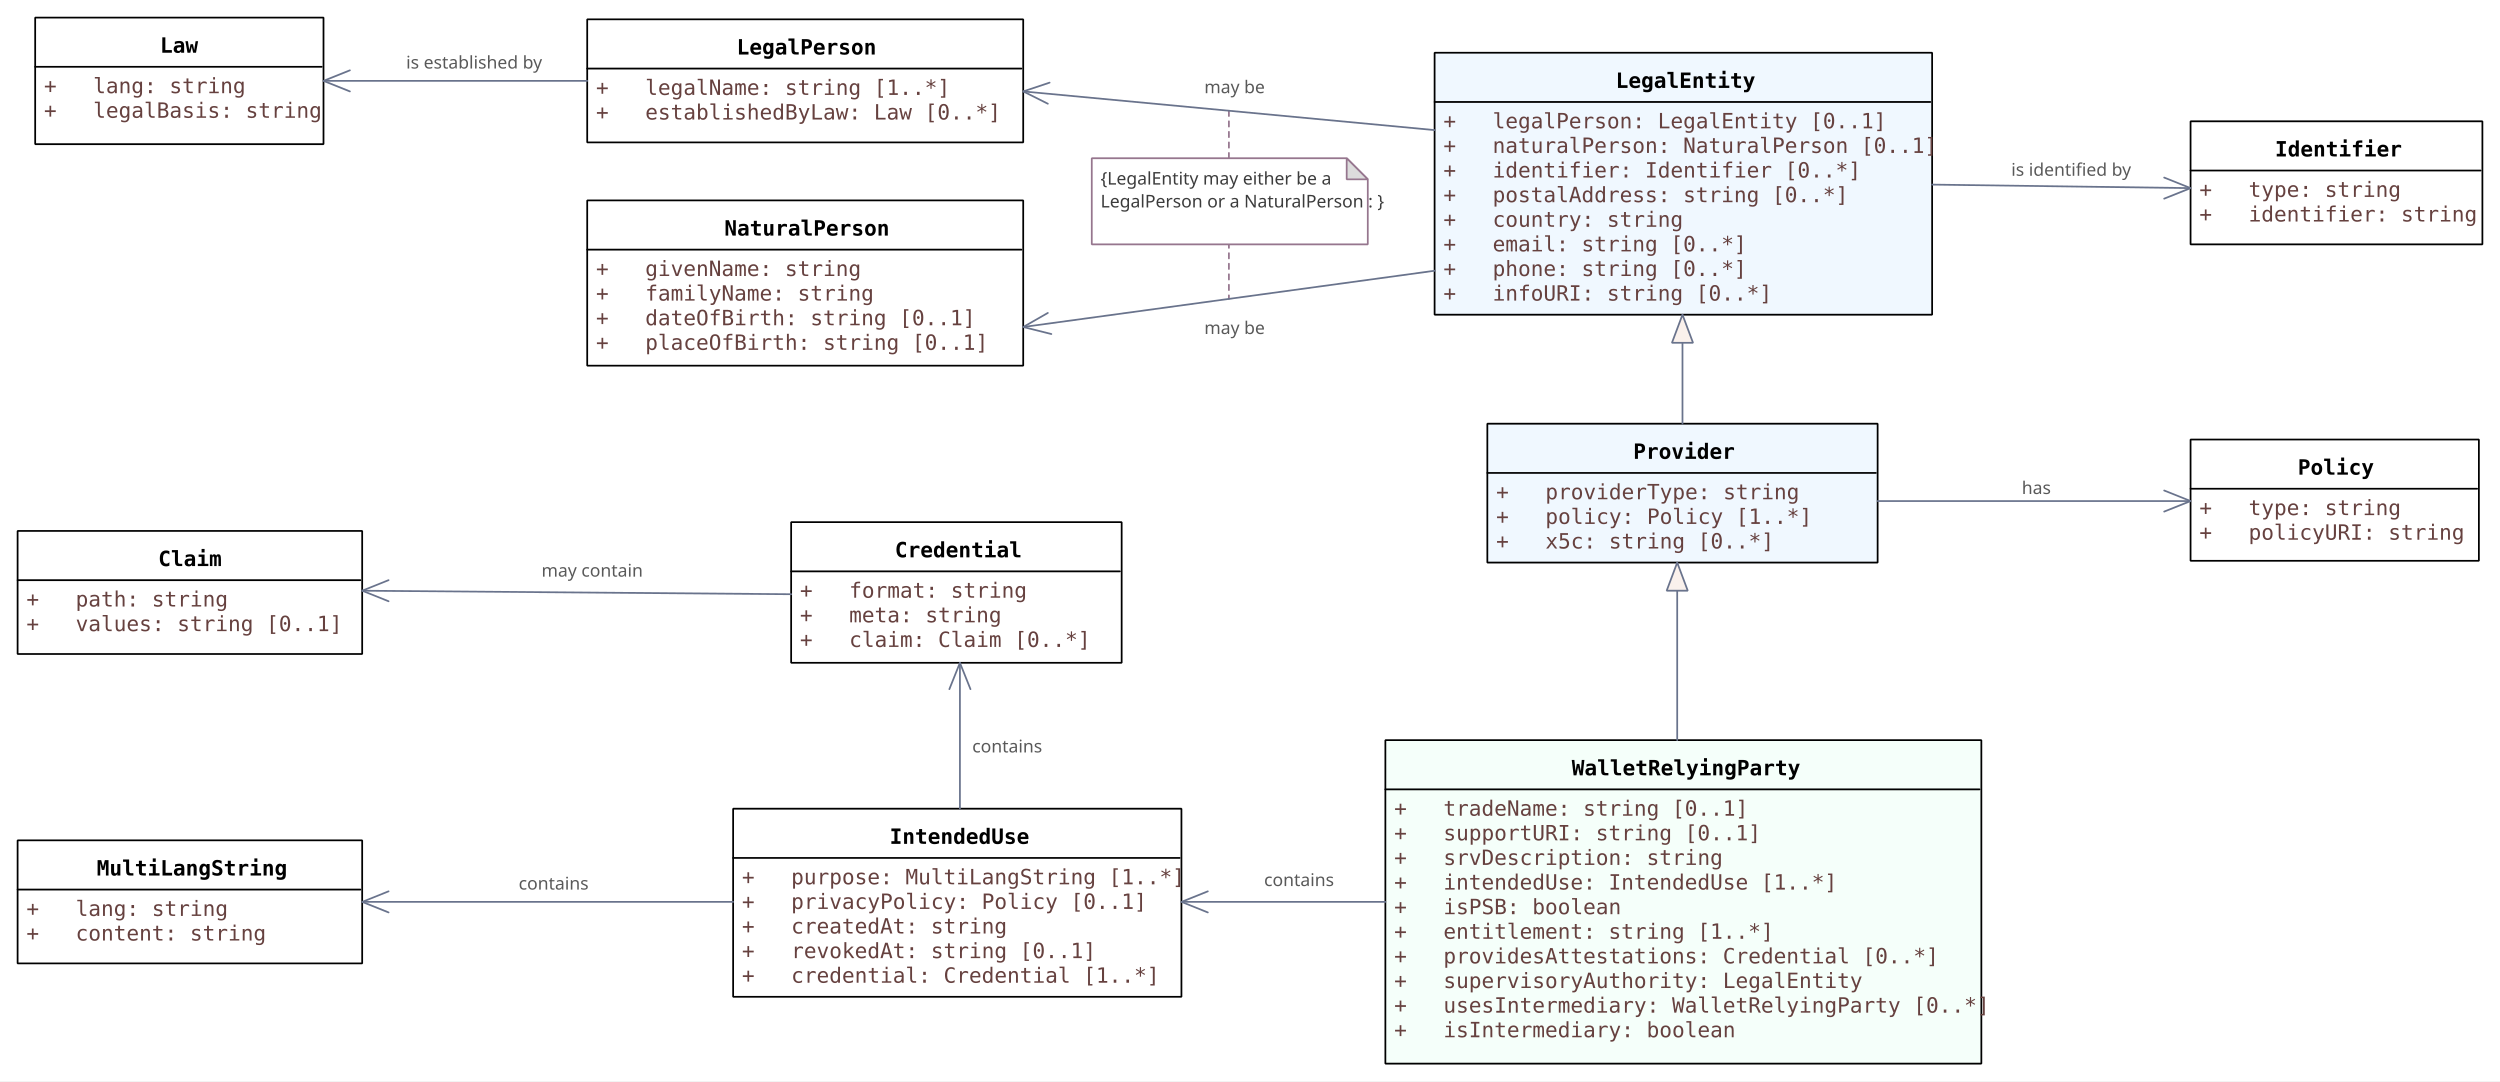
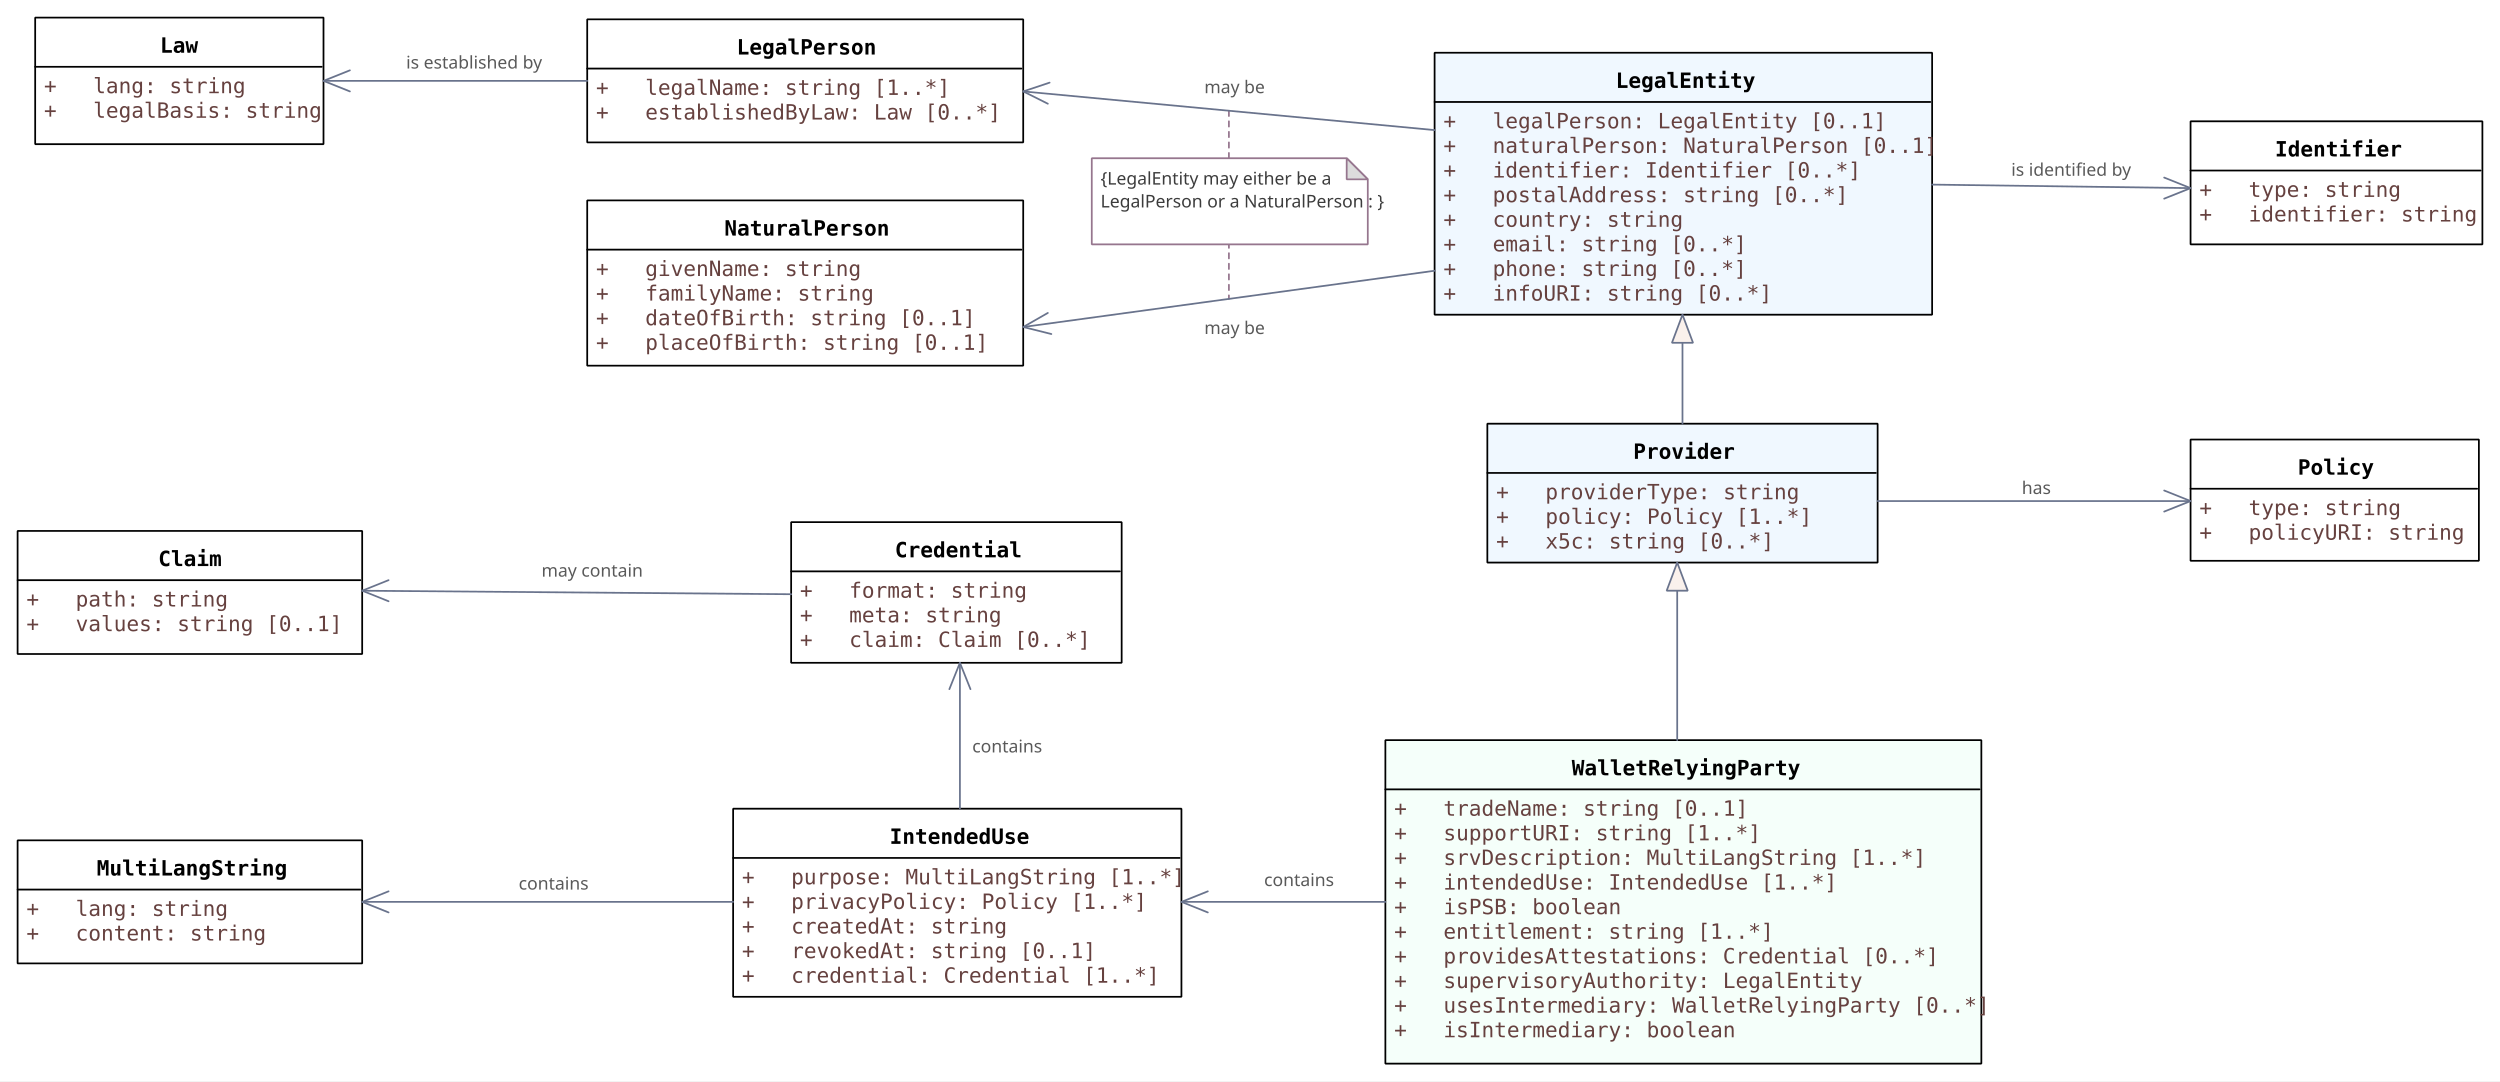
<svg xmlns="http://www.w3.org/2000/svg" width="37.62cm" height="16.27cm" viewBox="0 0 1422 615">
  <g style="fill:#FFFFFF;fill-opacity:1.00;">
    <rect x="0" y="0" width="1422" height="615" shape-rendering="auto" />
  </g>
  <g style="stroke-width:1;stroke-linecap:round;stroke-linejoin:bevel; fill:#F0F8FF;fill-opacity:1.00; stroke:#000000; stroke-opacity:1.00">
    <rect x="846" y="241" width="222" height="79" rx="0.00" shape-rendering="auto" />
  </g>
  <g style="stroke-width:1;stroke-linecap:round;stroke-linejoin:bevel; fill:#000000;fill-opacity:1.00; stroke:#000000; stroke-opacity:0.00">
    <text x="929.00" y="261.00" textLength="56" style="font-family:Consolas; font-weight:700; font-style:normal; font-size:12px; fill:#000000;fill-opacity:1.00; stroke:#000000; stroke-opacity:0.00 stroke-width:0; white-space: pre;" xml:space="preserve" transform="rotate(-0.00 929.00 261.00)">Provider</text>
  </g>
  <g style="stroke-width:1;stroke-linecap:round;stroke-linejoin:bevel; fill:#000000;fill-opacity:0.00; stroke:#000000; stroke-opacity:1.00">
    <path d="M 846 269 L 1067 269" shape-rendering="auto" />
  </g>
  <g style="stroke-width:1;stroke-linecap:round;stroke-linejoin:bevel; fill:#66413F;fill-opacity:1.00; stroke:#000000; stroke-opacity:0.00">
    <text x="851.00" y="284.00" textLength="14" style="font-family:Consolas; font-weight:400; font-style:normal; font-size:12px; fill:#66413F;fill-opacity:1.00; stroke:#000000; stroke-opacity:0.00 stroke-width:0; white-space: pre;" xml:space="preserve" transform="rotate(-0.00 851.00 284.00)">+ </text>
    <text x="879.00" y="284.00" textLength="140" style="font-family:Consolas; font-weight:400; font-style:normal; font-size:12px; fill:#66413F;fill-opacity:1.00; stroke:#000000; stroke-opacity:0.00 stroke-width:0; white-space: pre;" xml:space="preserve" transform="rotate(-0.00 879.00 284.00)">providerType: string</text>
    <text x="851.00" y="298.00" textLength="14" style="font-family:Consolas; font-weight:400; font-style:normal; font-size:12px; fill:#66413F;fill-opacity:1.00; stroke:#000000; stroke-opacity:0.00 stroke-width:0; white-space: pre;" xml:space="preserve" transform="rotate(-0.00 851.00 298.00)">+ </text>
    <text x="879.00" y="298.00" textLength="147" style="font-family:Consolas; font-weight:400; font-style:normal; font-size:12px; fill:#66413F;fill-opacity:1.00; stroke:#000000; stroke-opacity:0.00 stroke-width:0; white-space: pre;" xml:space="preserve" transform="rotate(-0.00 879.00 298.00)">policy: Policy [1..*]</text>
    <text x="851.00" y="312.00" textLength="14" style="font-family:Consolas; font-weight:400; font-style:normal; font-size:12px; fill:#66413F;fill-opacity:1.00; stroke:#000000; stroke-opacity:0.00 stroke-width:0; white-space: pre;" xml:space="preserve" transform="rotate(-0.00 851.00 312.00)">+ </text>
    <text x="879.00" y="312.00" textLength="126" style="font-family:Consolas; font-weight:400; font-style:normal; font-size:12px; fill:#66413F;fill-opacity:1.00; stroke:#000000; stroke-opacity:0.00 stroke-width:0; white-space: pre;" xml:space="preserve" transform="rotate(-0.00 879.00 312.00)">x5c: string [0..*]</text>
  </g>
  <g style="stroke-width:1;stroke-linecap:round;stroke-linejoin:bevel; fill:#FFFFFF;fill-opacity:1.00; stroke:#000000; stroke-opacity:1.00">
    <rect x="1246" y="69" width="166" height="70" rx="0.00" shape-rendering="auto" />
  </g>
  <g style="stroke-width:1;stroke-linecap:round;stroke-linejoin:bevel; fill:#000000;fill-opacity:1.00; stroke:#000000; stroke-opacity:0.00">
    <text x="1294.00" y="89.00" textLength="70" style="font-family:Consolas; font-weight:700; font-style:normal; font-size:12px; fill:#000000;fill-opacity:1.00; stroke:#000000; stroke-opacity:0.00 stroke-width:0; white-space: pre;" xml:space="preserve" transform="rotate(-0.00 1294.00 89.00)">Identifier</text>
  </g>
  <g style="stroke-width:1;stroke-linecap:round;stroke-linejoin:bevel; fill:#000000;fill-opacity:0.00; stroke:#000000; stroke-opacity:1.00">
    <path d="M 1246 97 L 1411 97" shape-rendering="auto" />
  </g>
  <g style="stroke-width:1;stroke-linecap:round;stroke-linejoin:bevel; fill:#66413F;fill-opacity:1.00; stroke:#000000; stroke-opacity:0.00">
    <text x="1251.00" y="112.00" textLength="14" style="font-family:Consolas; font-weight:400; font-style:normal; font-size:12px; fill:#66413F;fill-opacity:1.00; stroke:#000000; stroke-opacity:0.00 stroke-width:0; white-space: pre;" xml:space="preserve" transform="rotate(-0.00 1251.00 112.00)">+ </text>
    <text x="1279.00" y="112.00" textLength="84" style="font-family:Consolas; font-weight:400; font-style:normal; font-size:12px; fill:#66413F;fill-opacity:1.00; stroke:#000000; stroke-opacity:0.00 stroke-width:0; white-space: pre;" xml:space="preserve" transform="rotate(-0.00 1279.00 112.00)">type: string</text>
    <text x="1251.00" y="126.00" textLength="14" style="font-family:Consolas; font-weight:400; font-style:normal; font-size:12px; fill:#66413F;fill-opacity:1.00; stroke:#000000; stroke-opacity:0.00 stroke-width:0; white-space: pre;" xml:space="preserve" transform="rotate(-0.00 1251.00 126.00)">+ </text>
    <text x="1279.00" y="126.00" textLength="126" style="font-family:Consolas; font-weight:400; font-style:normal; font-size:12px; fill:#66413F;fill-opacity:1.00; stroke:#000000; stroke-opacity:0.00 stroke-width:0; white-space: pre;" xml:space="preserve" transform="rotate(-0.00 1279.00 126.00)">identifier: string</text>
  </g>
  <g style="stroke-width:1;stroke-linecap:round;stroke-linejoin:bevel; fill:#FFFFFF;fill-opacity:1.00; stroke:#000000; stroke-opacity:1.00">
    <rect x="1246" y="250" width="164" height="69" rx="0.00" shape-rendering="auto" />
  </g>
  <g style="stroke-width:1;stroke-linecap:round;stroke-linejoin:bevel; fill:#000000;fill-opacity:1.00; stroke:#000000; stroke-opacity:0.00">
    <text x="1307.00" y="270.00" textLength="42" style="font-family:Consolas; font-weight:700; font-style:normal; font-size:12px; fill:#000000;fill-opacity:1.00; stroke:#000000; stroke-opacity:0.00 stroke-width:0; white-space: pre;" xml:space="preserve" transform="rotate(-0.00 1307.00 270.00)">Policy</text>
  </g>
  <g style="stroke-width:1;stroke-linecap:round;stroke-linejoin:bevel; fill:#000000;fill-opacity:0.00; stroke:#000000; stroke-opacity:1.00">
    <path d="M 1246 278 L 1409 278" shape-rendering="auto" />
  </g>
  <g style="stroke-width:1;stroke-linecap:round;stroke-linejoin:bevel; fill:#66413F;fill-opacity:1.00; stroke:#000000; stroke-opacity:0.00">
    <text x="1251.00" y="293.00" textLength="14" style="font-family:Consolas; font-weight:400; font-style:normal; font-size:12px; fill:#66413F;fill-opacity:1.00; stroke:#000000; stroke-opacity:0.00 stroke-width:0; white-space: pre;" xml:space="preserve" transform="rotate(-0.00 1251.00 293.00)">+ </text>
    <text x="1279.00" y="293.00" textLength="84" style="font-family:Consolas; font-weight:400; font-style:normal; font-size:12px; fill:#66413F;fill-opacity:1.00; stroke:#000000; stroke-opacity:0.00 stroke-width:0; white-space: pre;" xml:space="preserve" transform="rotate(-0.00 1279.00 293.00)">type: string</text>
    <text x="1251.00" y="307.00" textLength="14" style="font-family:Consolas; font-weight:400; font-style:normal; font-size:12px; fill:#66413F;fill-opacity:1.00; stroke:#000000; stroke-opacity:0.00 stroke-width:0; white-space: pre;" xml:space="preserve" transform="rotate(-0.00 1251.00 307.00)">+ </text>
    <text x="1279.00" y="307.00" textLength="119" style="font-family:Consolas; font-weight:400; font-style:normal; font-size:12px; fill:#66413F;fill-opacity:1.00; stroke:#000000; stroke-opacity:0.00 stroke-width:0; white-space: pre;" xml:space="preserve" transform="rotate(-0.00 1279.00 307.00)">policyURI: string</text>
  </g>
  <g style="stroke-width:1;stroke-linecap:round;stroke-linejoin:bevel; fill:#F5FFFA;fill-opacity:1.00; stroke:#000000; stroke-opacity:1.00">
    <rect x="788" y="421" width="339" height="184" rx="0.00" shape-rendering="auto" />
  </g>
  <g style="stroke-width:1;stroke-linecap:round;stroke-linejoin:bevel; fill:#000000;fill-opacity:1.00; stroke:#000000; stroke-opacity:0.00">
    <text x="894.00" y="441.00" textLength="126" style="font-family:Consolas; font-weight:700; font-style:normal; font-size:12px; fill:#000000;fill-opacity:1.00; stroke:#000000; stroke-opacity:0.00 stroke-width:0; white-space: pre;" xml:space="preserve" transform="rotate(-0.00 894.00 441.00)">WalletRelyingParty</text>
  </g>
  <g style="stroke-width:1;stroke-linecap:round;stroke-linejoin:bevel; fill:#000000;fill-opacity:0.00; stroke:#000000; stroke-opacity:1.00">
    <path d="M 788 449 L 1126 449" shape-rendering="auto" />
  </g>
  <g style="stroke-width:1;stroke-linecap:round;stroke-linejoin:bevel; fill:#66413F;fill-opacity:1.00; stroke:#000000; stroke-opacity:0.00">
    <text x="793.00" y="464.00" textLength="14" style="font-family:Consolas; font-weight:400; font-style:normal; font-size:12px; fill:#66413F;fill-opacity:1.00; stroke:#000000; stroke-opacity:0.00 stroke-width:0; white-space: pre;" xml:space="preserve" transform="rotate(-0.00 793.00 464.00)">+ </text>
    <text x="821.00" y="464.00" textLength="168" style="font-family:Consolas; font-weight:400; font-style:normal; font-size:12px; fill:#66413F;fill-opacity:1.00; stroke:#000000; stroke-opacity:0.00 stroke-width:0; white-space: pre;" xml:space="preserve" transform="rotate(-0.00 821.00 464.00)">tradeName: string [0..1]</text>
    <text x="793.00" y="478.00" textLength="14" style="font-family:Consolas; font-weight:400; font-style:normal; font-size:12px; fill:#66413F;fill-opacity:1.00; stroke:#000000; stroke-opacity:0.00 stroke-width:0; white-space: pre;" xml:space="preserve" transform="rotate(-0.00 793.00 478.00)">+ </text>
-     <text x="821.00" y="478.00" textLength="175" style="font-family:Consolas; font-weight:400; font-style:normal; font-size:12px; fill:#66413F;fill-opacity:1.00; stroke:#000000; stroke-opacity:0.00 stroke-width:0; white-space: pre;" xml:space="preserve" transform="rotate(-0.00 821.00 478.00)">supportURI: string [0..1]</text>
+     <text x="821.00" y="478.00" textLength="175" style="font-family:Consolas; font-weight:400; font-style:normal; font-size:12px; fill:#66413F;fill-opacity:1.00; stroke:#000000; stroke-opacity:0.00 stroke-width:0; white-space: pre;" xml:space="preserve" transform="rotate(-0.00 821.00 478.00)">supportURI: string [1..*]</text>
    <text x="793.00" y="492.00" textLength="14" style="font-family:Consolas; font-weight:400; font-style:normal; font-size:12px; fill:#66413F;fill-opacity:1.00; stroke:#000000; stroke-opacity:0.00 stroke-width:0; white-space: pre;" xml:space="preserve" transform="rotate(-0.00 793.00 492.00)">+ </text>
-     <text x="821.00" y="492.00" textLength="154" style="font-family:Consolas; font-weight:400; font-style:normal; font-size:12px; fill:#66413F;fill-opacity:1.00; stroke:#000000; stroke-opacity:0.00 stroke-width:0; white-space: pre;" xml:space="preserve" transform="rotate(-0.00 821.00 492.00)">srvDescription: string</text>
+     <text x="821.00" y="492.00" textLength="266" style="font-family:Consolas; font-weight:400; font-style:normal; font-size:12px; fill:#66413F;fill-opacity:1.00; stroke:#000000; stroke-opacity:0.00 stroke-width:0; white-space: pre;" xml:space="preserve" transform="rotate(-0.00 821.00 492.00)">srvDescription: MultiLangString [1..*]</text>
    <text x="793.00" y="506.00" textLength="14" style="font-family:Consolas; font-weight:400; font-style:normal; font-size:12px; fill:#66413F;fill-opacity:1.00; stroke:#000000; stroke-opacity:0.00 stroke-width:0; white-space: pre;" xml:space="preserve" transform="rotate(-0.00 793.00 506.00)">+ </text>
    <text x="821.00" y="506.00" textLength="217" style="font-family:Consolas; font-weight:400; font-style:normal; font-size:12px; fill:#66413F;fill-opacity:1.00; stroke:#000000; stroke-opacity:0.00 stroke-width:0; white-space: pre;" xml:space="preserve" transform="rotate(-0.00 821.00 506.00)">intendedUse: IntendedUse [1..*]</text>
    <text x="793.00" y="520.00" textLength="14" style="font-family:Consolas; font-weight:400; font-style:normal; font-size:12px; fill:#66413F;fill-opacity:1.00; stroke:#000000; stroke-opacity:0.00 stroke-width:0; white-space: pre;" xml:space="preserve" transform="rotate(-0.00 793.00 520.00)">+ </text>
    <text x="821.00" y="520.00" textLength="98" style="font-family:Consolas; font-weight:400; font-style:normal; font-size:12px; fill:#66413F;fill-opacity:1.00; stroke:#000000; stroke-opacity:0.00 stroke-width:0; white-space: pre;" xml:space="preserve" transform="rotate(-0.00 821.00 520.00)">isPSB: boolean</text>
    <text x="793.00" y="534.00" textLength="14" style="font-family:Consolas; font-weight:400; font-style:normal; font-size:12px; fill:#66413F;fill-opacity:1.00; stroke:#000000; stroke-opacity:0.00 stroke-width:0; white-space: pre;" xml:space="preserve" transform="rotate(-0.00 793.00 534.00)">+ </text>
    <text x="821.00" y="534.00" textLength="182" style="font-family:Consolas; font-weight:400; font-style:normal; font-size:12px; fill:#66413F;fill-opacity:1.00; stroke:#000000; stroke-opacity:0.00 stroke-width:0; white-space: pre;" xml:space="preserve" transform="rotate(-0.00 821.00 534.00)">entitlement: string [1..*]</text>
    <text x="793.00" y="548.00" textLength="14" style="font-family:Consolas; font-weight:400; font-style:normal; font-size:12px; fill:#66413F;fill-opacity:1.00; stroke:#000000; stroke-opacity:0.00 stroke-width:0; white-space: pre;" xml:space="preserve" transform="rotate(-0.00 793.00 548.00)">+ </text>
    <text x="821.00" y="548.00" textLength="273" style="font-family:Consolas; font-weight:400; font-style:normal; font-size:12px; fill:#66413F;fill-opacity:1.00; stroke:#000000; stroke-opacity:0.00 stroke-width:0; white-space: pre;" xml:space="preserve" transform="rotate(-0.00 821.00 548.00)">providesAttestations: Credential [0..*]</text>
    <text x="793.00" y="562.00" textLength="14" style="font-family:Consolas; font-weight:400; font-style:normal; font-size:12px; fill:#66413F;fill-opacity:1.00; stroke:#000000; stroke-opacity:0.00 stroke-width:0; white-space: pre;" xml:space="preserve" transform="rotate(-0.00 793.00 562.00)">+ </text>
    <text x="821.00" y="562.00" textLength="231" style="font-family:Consolas; font-weight:400; font-style:normal; font-size:12px; fill:#66413F;fill-opacity:1.00; stroke:#000000; stroke-opacity:0.00 stroke-width:0; white-space: pre;" xml:space="preserve" transform="rotate(-0.00 821.00 562.00)">supervisoryAuthority: LegalEntity</text>
    <text x="793.00" y="576.00" textLength="14" style="font-family:Consolas; font-weight:400; font-style:normal; font-size:12px; fill:#66413F;fill-opacity:1.00; stroke:#000000; stroke-opacity:0.00 stroke-width:0; white-space: pre;" xml:space="preserve" transform="rotate(-0.00 793.00 576.00)">+ </text>
    <text x="821.00" y="576.00" textLength="301" style="font-family:Consolas; font-weight:400; font-style:normal; font-size:12px; fill:#66413F;fill-opacity:1.00; stroke:#000000; stroke-opacity:0.00 stroke-width:0; white-space: pre;" xml:space="preserve" transform="rotate(-0.00 821.00 576.00)">usesIntermediary: WalletRelyingParty [0..*]</text>
    <text x="793.00" y="590.00" textLength="14" style="font-family:Consolas; font-weight:400; font-style:normal; font-size:12px; fill:#66413F;fill-opacity:1.00; stroke:#000000; stroke-opacity:0.00 stroke-width:0; white-space: pre;" xml:space="preserve" transform="rotate(-0.00 793.00 590.00)">+ </text>
    <text x="821.00" y="590.00" textLength="161" style="font-family:Consolas; font-weight:400; font-style:normal; font-size:12px; fill:#66413F;fill-opacity:1.00; stroke:#000000; stroke-opacity:0.00 stroke-width:0; white-space: pre;" xml:space="preserve" transform="rotate(-0.00 821.00 590.00)">isIntermediary: boolean</text>
  </g>
  <g style="stroke-width:1;stroke-linecap:round;stroke-linejoin:bevel; fill:#FFFFFF;fill-opacity:1.00; stroke:#000000; stroke-opacity:1.00">
    <rect x="20" y="10" width="164" height="72" rx="0.00" shape-rendering="auto" />
  </g>
  <g style="stroke-width:1;stroke-linecap:round;stroke-linejoin:bevel; fill:#000000;fill-opacity:1.00; stroke:#000000; stroke-opacity:0.00">
    <text x="91.00" y="30.00" textLength="21" style="font-family:Consolas; font-weight:700; font-style:normal; font-size:12px; fill:#000000;fill-opacity:1.00; stroke:#000000; stroke-opacity:0.00 stroke-width:0; white-space: pre;" xml:space="preserve" transform="rotate(-0.00 91.00 30.00)">Law</text>
  </g>
  <g style="stroke-width:1;stroke-linecap:round;stroke-linejoin:bevel; fill:#000000;fill-opacity:0.00; stroke:#000000; stroke-opacity:1.00">
    <path d="M 20 38 L 183 38" shape-rendering="auto" />
  </g>
  <g style="stroke-width:1;stroke-linecap:round;stroke-linejoin:bevel; fill:#66413F;fill-opacity:1.00; stroke:#000000; stroke-opacity:0.00">
    <text x="25.00" y="53.00" textLength="14" style="font-family:Consolas; font-weight:400; font-style:normal; font-size:12px; fill:#66413F;fill-opacity:1.00; stroke:#000000; stroke-opacity:0.00 stroke-width:0; white-space: pre;" xml:space="preserve" transform="rotate(-0.00 25.00 53.00)">+ </text>
    <text x="53.00" y="53.00" textLength="84" style="font-family:Consolas; font-weight:400; font-style:normal; font-size:12px; fill:#66413F;fill-opacity:1.00; stroke:#000000; stroke-opacity:0.00 stroke-width:0; white-space: pre;" xml:space="preserve" transform="rotate(-0.00 53.00 53.00)">lang: string</text>
    <text x="25.00" y="67.00" textLength="14" style="font-family:Consolas; font-weight:400; font-style:normal; font-size:12px; fill:#66413F;fill-opacity:1.00; stroke:#000000; stroke-opacity:0.00 stroke-width:0; white-space: pre;" xml:space="preserve" transform="rotate(-0.00 25.00 67.00)">+ </text>
    <text x="53.00" y="67.00" textLength="126" style="font-family:Consolas; font-weight:400; font-style:normal; font-size:12px; fill:#66413F;fill-opacity:1.00; stroke:#000000; stroke-opacity:0.00 stroke-width:0; white-space: pre;" xml:space="preserve" transform="rotate(-0.00 53.00 67.00)">legalBasis: string</text>
  </g>
  <g style="stroke-width:1;stroke-linecap:round;stroke-linejoin:bevel; fill:#FFFFFF;fill-opacity:1.00; stroke:#000000; stroke-opacity:1.00">
    <rect x="10" y="302" width="196" height="70" rx="0.00" shape-rendering="auto" />
  </g>
  <g style="stroke-width:1;stroke-linecap:round;stroke-linejoin:bevel; fill:#000000;fill-opacity:1.00; stroke:#000000; stroke-opacity:0.00">
    <text x="90.00" y="322.00" textLength="35" style="font-family:Consolas; font-weight:700; font-style:normal; font-size:12px; fill:#000000;fill-opacity:1.00; stroke:#000000; stroke-opacity:0.00 stroke-width:0; white-space: pre;" xml:space="preserve" transform="rotate(-0.00 90.00 322.00)">Claim</text>
  </g>
  <g style="stroke-width:1;stroke-linecap:round;stroke-linejoin:bevel; fill:#000000;fill-opacity:0.00; stroke:#000000; stroke-opacity:1.00">
    <path d="M 10 330 L 205 330" shape-rendering="auto" />
  </g>
  <g style="stroke-width:1;stroke-linecap:round;stroke-linejoin:bevel; fill:#66413F;fill-opacity:1.00; stroke:#000000; stroke-opacity:0.00">
    <text x="15.00" y="345.00" textLength="14" style="font-family:Consolas; font-weight:400; font-style:normal; font-size:12px; fill:#66413F;fill-opacity:1.00; stroke:#000000; stroke-opacity:0.00 stroke-width:0; white-space: pre;" xml:space="preserve" transform="rotate(-0.00 15.00 345.00)">+ </text>
    <text x="43.00" y="345.00" textLength="84" style="font-family:Consolas; font-weight:400; font-style:normal; font-size:12px; fill:#66413F;fill-opacity:1.00; stroke:#000000; stroke-opacity:0.00 stroke-width:0; white-space: pre;" xml:space="preserve" transform="rotate(-0.00 43.00 345.00)">path: string</text>
    <text x="15.00" y="359.00" textLength="14" style="font-family:Consolas; font-weight:400; font-style:normal; font-size:12px; fill:#66413F;fill-opacity:1.00; stroke:#000000; stroke-opacity:0.00 stroke-width:0; white-space: pre;" xml:space="preserve" transform="rotate(-0.00 15.00 359.00)">+ </text>
    <text x="43.00" y="359.00" textLength="147" style="font-family:Consolas; font-weight:400; font-style:normal; font-size:12px; fill:#66413F;fill-opacity:1.00; stroke:#000000; stroke-opacity:0.00 stroke-width:0; white-space: pre;" xml:space="preserve" transform="rotate(-0.00 43.00 359.00)">values: string [0..1]</text>
  </g>
  <g style="stroke-width:1;stroke-linecap:round;stroke-linejoin:bevel; fill:#F0F8FF;fill-opacity:1.00; stroke:#000000; stroke-opacity:1.00">
    <rect x="816" y="30" width="283" height="149" rx="0.00" shape-rendering="auto" />
  </g>
  <g style="stroke-width:1;stroke-linecap:round;stroke-linejoin:bevel; fill:#000000;fill-opacity:1.00; stroke:#000000; stroke-opacity:0.00">
    <text x="919.00" y="50.00" textLength="77" style="font-family:Consolas; font-weight:700; font-style:normal; font-size:12px; fill:#000000;fill-opacity:1.00; stroke:#000000; stroke-opacity:0.00 stroke-width:0; white-space: pre;" xml:space="preserve" transform="rotate(-0.00 919.00 50.00)">LegalEntity</text>
  </g>
  <g style="stroke-width:1;stroke-linecap:round;stroke-linejoin:bevel; fill:#000000;fill-opacity:0.00; stroke:#000000; stroke-opacity:1.00">
    <path d="M 816 58 L 1098 58" shape-rendering="auto" />
  </g>
  <g style="stroke-width:1;stroke-linecap:round;stroke-linejoin:bevel; fill:#66413F;fill-opacity:1.00; stroke:#000000; stroke-opacity:0.00">
    <text x="821.00" y="73.00" textLength="14" style="font-family:Consolas; font-weight:400; font-style:normal; font-size:12px; fill:#66413F;fill-opacity:1.00; stroke:#000000; stroke-opacity:0.00 stroke-width:0; white-space: pre;" xml:space="preserve" transform="rotate(-0.00 821.00 73.00)">+ </text>
    <text x="849.00" y="73.00" textLength="217" style="font-family:Consolas; font-weight:400; font-style:normal; font-size:12px; fill:#66413F;fill-opacity:1.00; stroke:#000000; stroke-opacity:0.00 stroke-width:0; white-space: pre;" xml:space="preserve" transform="rotate(-0.00 849.00 73.00)">legalPerson: LegalEntity [0..1]</text>
    <text x="821.00" y="87.00" textLength="14" style="font-family:Consolas; font-weight:400; font-style:normal; font-size:12px; fill:#66413F;fill-opacity:1.00; stroke:#000000; stroke-opacity:0.00 stroke-width:0; white-space: pre;" xml:space="preserve" transform="rotate(-0.00 821.00 87.00)">+ </text>
    <text x="849.00" y="87.00" textLength="245" style="font-family:Consolas; font-weight:400; font-style:normal; font-size:12px; fill:#66413F;fill-opacity:1.00; stroke:#000000; stroke-opacity:0.00 stroke-width:0; white-space: pre;" xml:space="preserve" transform="rotate(-0.00 849.00 87.00)">naturalPerson: NaturalPerson [0..1]</text>
    <text x="821.00" y="101.00" textLength="14" style="font-family:Consolas; font-weight:400; font-style:normal; font-size:12px; fill:#66413F;fill-opacity:1.00; stroke:#000000; stroke-opacity:0.00 stroke-width:0; white-space: pre;" xml:space="preserve" transform="rotate(-0.00 821.00 101.00)">+ </text>
    <text x="849.00" y="101.00" textLength="203" style="font-family:Consolas; font-weight:400; font-style:normal; font-size:12px; fill:#66413F;fill-opacity:1.00; stroke:#000000; stroke-opacity:0.00 stroke-width:0; white-space: pre;" xml:space="preserve" transform="rotate(-0.00 849.00 101.00)">identifier: Identifier [0..*]</text>
    <text x="821.00" y="115.00" textLength="14" style="font-family:Consolas; font-weight:400; font-style:normal; font-size:12px; fill:#66413F;fill-opacity:1.00; stroke:#000000; stroke-opacity:0.00 stroke-width:0; white-space: pre;" xml:space="preserve" transform="rotate(-0.00 821.00 115.00)">+ </text>
    <text x="849.00" y="115.00" textLength="196" style="font-family:Consolas; font-weight:400; font-style:normal; font-size:12px; fill:#66413F;fill-opacity:1.00; stroke:#000000; stroke-opacity:0.00 stroke-width:0; white-space: pre;" xml:space="preserve" transform="rotate(-0.00 849.00 115.00)">postalAddress: string [0..*]</text>
    <text x="821.00" y="129.00" textLength="14" style="font-family:Consolas; font-weight:400; font-style:normal; font-size:12px; fill:#66413F;fill-opacity:1.00; stroke:#000000; stroke-opacity:0.00 stroke-width:0; white-space: pre;" xml:space="preserve" transform="rotate(-0.00 821.00 129.00)">+ </text>
    <text x="849.00" y="129.00" textLength="105" style="font-family:Consolas; font-weight:400; font-style:normal; font-size:12px; fill:#66413F;fill-opacity:1.00; stroke:#000000; stroke-opacity:0.00 stroke-width:0; white-space: pre;" xml:space="preserve" transform="rotate(-0.00 849.00 129.00)">country: string</text>
    <text x="821.00" y="143.00" textLength="14" style="font-family:Consolas; font-weight:400; font-style:normal; font-size:12px; fill:#66413F;fill-opacity:1.00; stroke:#000000; stroke-opacity:0.00 stroke-width:0; white-space: pre;" xml:space="preserve" transform="rotate(-0.00 821.00 143.00)">+ </text>
    <text x="849.00" y="143.00" textLength="140" style="font-family:Consolas; font-weight:400; font-style:normal; font-size:12px; fill:#66413F;fill-opacity:1.00; stroke:#000000; stroke-opacity:0.00 stroke-width:0; white-space: pre;" xml:space="preserve" transform="rotate(-0.00 849.00 143.00)">email: string [0..*]</text>
    <text x="821.00" y="157.00" textLength="14" style="font-family:Consolas; font-weight:400; font-style:normal; font-size:12px; fill:#66413F;fill-opacity:1.00; stroke:#000000; stroke-opacity:0.00 stroke-width:0; white-space: pre;" xml:space="preserve" transform="rotate(-0.00 821.00 157.00)">+ </text>
    <text x="849.00" y="157.00" textLength="140" style="font-family:Consolas; font-weight:400; font-style:normal; font-size:12px; fill:#66413F;fill-opacity:1.00; stroke:#000000; stroke-opacity:0.00 stroke-width:0; white-space: pre;" xml:space="preserve" transform="rotate(-0.00 849.00 157.00)">phone: string [0..*]</text>
    <text x="821.00" y="171.00" textLength="14" style="font-family:Consolas; font-weight:400; font-style:normal; font-size:12px; fill:#66413F;fill-opacity:1.00; stroke:#000000; stroke-opacity:0.00 stroke-width:0; white-space: pre;" xml:space="preserve" transform="rotate(-0.00 821.00 171.00)">+ </text>
    <text x="849.00" y="171.00" textLength="154" style="font-family:Consolas; font-weight:400; font-style:normal; font-size:12px; fill:#66413F;fill-opacity:1.00; stroke:#000000; stroke-opacity:0.00 stroke-width:0; white-space: pre;" xml:space="preserve" transform="rotate(-0.00 849.00 171.00)">infoURI: string [0..*]</text>
  </g>
  <g style="stroke-width:1;stroke-linecap:round;stroke-linejoin:bevel; fill:#FFFFFF;fill-opacity:1.00; stroke:#000000; stroke-opacity:1.00">
    <rect x="334" y="11" width="248" height="70" rx="0.00" shape-rendering="auto" />
  </g>
  <g style="stroke-width:1;stroke-linecap:round;stroke-linejoin:bevel; fill:#000000;fill-opacity:1.00; stroke:#000000; stroke-opacity:0.00">
    <text x="419.00" y="31.00" textLength="77" style="font-family:Consolas; font-weight:700; font-style:normal; font-size:12px; fill:#000000;fill-opacity:1.00; stroke:#000000; stroke-opacity:0.00 stroke-width:0; white-space: pre;" xml:space="preserve" transform="rotate(-0.00 419.00 31.00)">LegalPerson</text>
  </g>
  <g style="stroke-width:1;stroke-linecap:round;stroke-linejoin:bevel; fill:#000000;fill-opacity:0.00; stroke:#000000; stroke-opacity:1.00">
    <path d="M 334 39 L 581 39" shape-rendering="auto" />
  </g>
  <g style="stroke-width:1;stroke-linecap:round;stroke-linejoin:bevel; fill:#66413F;fill-opacity:1.00; stroke:#000000; stroke-opacity:0.00">
    <text x="339.00" y="54.00" textLength="14" style="font-family:Consolas; font-weight:400; font-style:normal; font-size:12px; fill:#66413F;fill-opacity:1.00; stroke:#000000; stroke-opacity:0.00 stroke-width:0; white-space: pre;" xml:space="preserve" transform="rotate(-0.00 339.00 54.00)">+ </text>
    <text x="367.00" y="54.00" textLength="168" style="font-family:Consolas; font-weight:400; font-style:normal; font-size:12px; fill:#66413F;fill-opacity:1.00; stroke:#000000; stroke-opacity:0.00 stroke-width:0; white-space: pre;" xml:space="preserve" transform="rotate(-0.00 367.00 54.00)">legalName: string [1..*]</text>
    <text x="339.00" y="68.00" textLength="14" style="font-family:Consolas; font-weight:400; font-style:normal; font-size:12px; fill:#66413F;fill-opacity:1.00; stroke:#000000; stroke-opacity:0.00 stroke-width:0; white-space: pre;" xml:space="preserve" transform="rotate(-0.00 339.00 68.00)">+ </text>
    <text x="367.00" y="68.00" textLength="196" style="font-family:Consolas; font-weight:400; font-style:normal; font-size:12px; fill:#66413F;fill-opacity:1.00; stroke:#000000; stroke-opacity:0.00 stroke-width:0; white-space: pre;" xml:space="preserve" transform="rotate(-0.00 367.00 68.00)">establishedByLaw: Law [0..*]</text>
  </g>
  <g style="stroke-width:1;stroke-linecap:round;stroke-linejoin:bevel; fill:#FFFFFF;fill-opacity:1.00; stroke:#000000; stroke-opacity:1.00">
    <rect x="334" y="114" width="248" height="94" rx="0.00" shape-rendering="auto" />
  </g>
  <g style="stroke-width:1;stroke-linecap:round;stroke-linejoin:bevel; fill:#000000;fill-opacity:1.00; stroke:#000000; stroke-opacity:0.00">
    <text x="412.00" y="134.00" textLength="91" style="font-family:Consolas; font-weight:700; font-style:normal; font-size:12px; fill:#000000;fill-opacity:1.00; stroke:#000000; stroke-opacity:0.00 stroke-width:0; white-space: pre;" xml:space="preserve" transform="rotate(-0.00 412.00 134.00)">NaturalPerson</text>
  </g>
  <g style="stroke-width:1;stroke-linecap:round;stroke-linejoin:bevel; fill:#000000;fill-opacity:0.00; stroke:#000000; stroke-opacity:1.00">
    <path d="M 334 142 L 581 142" shape-rendering="auto" />
  </g>
  <g style="stroke-width:1;stroke-linecap:round;stroke-linejoin:bevel; fill:#66413F;fill-opacity:1.00; stroke:#000000; stroke-opacity:0.00">
    <text x="339.00" y="157.00" textLength="14" style="font-family:Consolas; font-weight:400; font-style:normal; font-size:12px; fill:#66413F;fill-opacity:1.00; stroke:#000000; stroke-opacity:0.00 stroke-width:0; white-space: pre;" xml:space="preserve" transform="rotate(-0.00 339.00 157.00)">+ </text>
    <text x="367.00" y="157.00" textLength="119" style="font-family:Consolas; font-weight:400; font-style:normal; font-size:12px; fill:#66413F;fill-opacity:1.00; stroke:#000000; stroke-opacity:0.00 stroke-width:0; white-space: pre;" xml:space="preserve" transform="rotate(-0.00 367.00 157.00)">givenName: string</text>
    <text x="339.00" y="171.00" textLength="14" style="font-family:Consolas; font-weight:400; font-style:normal; font-size:12px; fill:#66413F;fill-opacity:1.00; stroke:#000000; stroke-opacity:0.00 stroke-width:0; white-space: pre;" xml:space="preserve" transform="rotate(-0.00 339.00 171.00)">+ </text>
    <text x="367.00" y="171.00" textLength="126" style="font-family:Consolas; font-weight:400; font-style:normal; font-size:12px; fill:#66413F;fill-opacity:1.00; stroke:#000000; stroke-opacity:0.00 stroke-width:0; white-space: pre;" xml:space="preserve" transform="rotate(-0.00 367.00 171.00)">familyName: string</text>
    <text x="339.00" y="185.00" textLength="14" style="font-family:Consolas; font-weight:400; font-style:normal; font-size:12px; fill:#66413F;fill-opacity:1.00; stroke:#000000; stroke-opacity:0.00 stroke-width:0; white-space: pre;" xml:space="preserve" transform="rotate(-0.00 339.00 185.00)">+ </text>
    <text x="367.00" y="185.00" textLength="182" style="font-family:Consolas; font-weight:400; font-style:normal; font-size:12px; fill:#66413F;fill-opacity:1.00; stroke:#000000; stroke-opacity:0.00 stroke-width:0; white-space: pre;" xml:space="preserve" transform="rotate(-0.00 367.00 185.00)">dateOfBirth: string [0..1]</text>
    <text x="339.00" y="199.00" textLength="14" style="font-family:Consolas; font-weight:400; font-style:normal; font-size:12px; fill:#66413F;fill-opacity:1.00; stroke:#000000; stroke-opacity:0.00 stroke-width:0; white-space: pre;" xml:space="preserve" transform="rotate(-0.00 339.00 199.00)">+ </text>
    <text x="367.00" y="199.00" textLength="189" style="font-family:Consolas; font-weight:400; font-style:normal; font-size:12px; fill:#66413F;fill-opacity:1.00; stroke:#000000; stroke-opacity:0.00 stroke-width:0; white-space: pre;" xml:space="preserve" transform="rotate(-0.00 367.00 199.00)">placeOfBirth: string [0..1]</text>
  </g>
  <g style="stroke-width:1;stroke-linecap:round;stroke-linejoin:bevel; fill:#FFFFFF;fill-opacity:1.00; stroke:#000000; stroke-opacity:1.00">
    <rect x="417" y="460" width="255" height="107" rx="0.00" shape-rendering="auto" />
  </g>
  <g style="stroke-width:1;stroke-linecap:round;stroke-linejoin:bevel; fill:#000000;fill-opacity:1.00; stroke:#000000; stroke-opacity:0.00">
    <text x="506.00" y="480.00" textLength="77" style="font-family:Consolas; font-weight:700; font-style:normal; font-size:12px; fill:#000000;fill-opacity:1.00; stroke:#000000; stroke-opacity:0.00 stroke-width:0; white-space: pre;" xml:space="preserve" transform="rotate(-0.00 506.00 480.00)">IntendedUse</text>
  </g>
  <g style="stroke-width:1;stroke-linecap:round;stroke-linejoin:bevel; fill:#000000;fill-opacity:0.00; stroke:#000000; stroke-opacity:1.00">
    <path d="M 417 488 L 671 488" shape-rendering="auto" />
  </g>
  <g style="stroke-width:1;stroke-linecap:round;stroke-linejoin:bevel; fill:#66413F;fill-opacity:1.00; stroke:#000000; stroke-opacity:0.00">
    <text x="422.00" y="503.00" textLength="14" style="font-family:Consolas; font-weight:400; font-style:normal; font-size:12px; fill:#66413F;fill-opacity:1.00; stroke:#000000; stroke-opacity:0.00 stroke-width:0; white-space: pre;" xml:space="preserve" transform="rotate(-0.00 422.00 503.00)">+ </text>
    <text x="450.00" y="503.00" textLength="217" style="font-family:Consolas; font-weight:400; font-style:normal; font-size:12px; fill:#66413F;fill-opacity:1.00; stroke:#000000; stroke-opacity:0.00 stroke-width:0; white-space: pre;" xml:space="preserve" transform="rotate(-0.00 450.00 503.00)">purpose: MultiLangString [1..*]</text>
    <text x="422.00" y="517.00" textLength="14" style="font-family:Consolas; font-weight:400; font-style:normal; font-size:12px; fill:#66413F;fill-opacity:1.00; stroke:#000000; stroke-opacity:0.00 stroke-width:0; white-space: pre;" xml:space="preserve" transform="rotate(-0.00 422.00 517.00)">+ </text>
-     <text x="450.00" y="517.00" textLength="196" style="font-family:Consolas; font-weight:400; font-style:normal; font-size:12px; fill:#66413F;fill-opacity:1.00; stroke:#000000; stroke-opacity:0.00 stroke-width:0; white-space: pre;" xml:space="preserve" transform="rotate(-0.00 450.00 517.00)">privacyPolicy: Policy [0..1]</text>
+     <text x="450.00" y="517.00" textLength="196" style="font-family:Consolas; font-weight:400; font-style:normal; font-size:12px; fill:#66413F;fill-opacity:1.00; stroke:#000000; stroke-opacity:0.00 stroke-width:0; white-space: pre;" xml:space="preserve" transform="rotate(-0.00 450.00 517.00)">privacyPolicy: Policy [1..*]</text>
    <text x="422.00" y="531.00" textLength="14" style="font-family:Consolas; font-weight:400; font-style:normal; font-size:12px; fill:#66413F;fill-opacity:1.00; stroke:#000000; stroke-opacity:0.00 stroke-width:0; white-space: pre;" xml:space="preserve" transform="rotate(-0.00 422.00 531.00)">+ </text>
    <text x="450.00" y="531.00" textLength="119" style="font-family:Consolas; font-weight:400; font-style:normal; font-size:12px; fill:#66413F;fill-opacity:1.00; stroke:#000000; stroke-opacity:0.00 stroke-width:0; white-space: pre;" xml:space="preserve" transform="rotate(-0.00 450.00 531.00)">createdAt: string</text>
    <text x="422.00" y="545.00" textLength="14" style="font-family:Consolas; font-weight:400; font-style:normal; font-size:12px; fill:#66413F;fill-opacity:1.00; stroke:#000000; stroke-opacity:0.00 stroke-width:0; white-space: pre;" xml:space="preserve" transform="rotate(-0.00 422.00 545.00)">+ </text>
    <text x="450.00" y="545.00" textLength="168" style="font-family:Consolas; font-weight:400; font-style:normal; font-size:12px; fill:#66413F;fill-opacity:1.00; stroke:#000000; stroke-opacity:0.00 stroke-width:0; white-space: pre;" xml:space="preserve" transform="rotate(-0.00 450.00 545.00)">revokedAt: string [0..1]</text>
    <text x="422.00" y="559.00" textLength="14" style="font-family:Consolas; font-weight:400; font-style:normal; font-size:12px; fill:#66413F;fill-opacity:1.00; stroke:#000000; stroke-opacity:0.00 stroke-width:0; white-space: pre;" xml:space="preserve" transform="rotate(-0.00 422.00 559.00)">+ </text>
    <text x="450.00" y="559.00" textLength="203" style="font-family:Consolas; font-weight:400; font-style:normal; font-size:12px; fill:#66413F;fill-opacity:1.00; stroke:#000000; stroke-opacity:0.00 stroke-width:0; white-space: pre;" xml:space="preserve" transform="rotate(-0.00 450.00 559.00)">credential: Credential [1..*]</text>
  </g>
  <g style="stroke-width:1;stroke-linecap:round;stroke-linejoin:bevel; fill:#000000;fill-opacity:0.00; stroke:#96768E; stroke-opacity:1.00" stroke-dasharray="3,3">
    <path d="M 699 114 L 699 63" shape-rendering="auto" />
    <path d="M 699 114 L 699 170" shape-rendering="auto" />
  </g>
  <g style="stroke-width:1;stroke-linecap:round;stroke-linejoin:bevel; fill:#FFFFFF;fill-opacity:1.00; stroke:#96768E; stroke-opacity:1.00">
    <polygon points="621 90 621 139 778 139 778 102 766 90" shape-rendering="auto" style="fill-rule:evenodd;" />
  </g>
  <g style="stroke-width:1;stroke-linecap:round;stroke-linejoin:bevel; fill:#DCDCDC;fill-opacity:1.00; stroke:#96768E; stroke-opacity:1.00">
    <polygon points="766 90 766 102 778 102" shape-rendering="auto" style="fill-rule:evenodd;" />
  </g>
  <g style="stroke-width:1;stroke-linecap:round;stroke-linejoin:bevel; fill:#3C3C3C;fill-opacity:1.00; stroke:#000000; stroke-opacity:0.00">
    <text x="626.00" y="105.00" textLength="111" style="font-family:Calibri; font-weight:0; font-style:normal; font-size:10px; fill:#3C3C3C;fill-opacity:1.00; stroke:#000000; stroke-opacity:0.00 stroke-width:0; white-space: pre;" xml:space="preserve" transform="rotate(-0.00 626.00 105.00)">{LegalEntity may either be a</text>
    <text x="626.00" y="118.00" textLength="133" style="font-family:Calibri; font-weight:0; font-style:normal; font-size:10px; fill:#3C3C3C;fill-opacity:1.00; stroke:#000000; stroke-opacity:0.00 stroke-width:0; white-space: pre;" xml:space="preserve" transform="rotate(-0.00 626.00 118.00)">LegalPerson or a NaturalPerson : }</text>
  </g>
  <g style="stroke-width:1;stroke-linecap:round;stroke-linejoin:bevel; fill:#FFFFFF;fill-opacity:1.00; stroke:#000000; stroke-opacity:1.00">
    <rect x="450" y="297" width="188" height="80" rx="0.00" shape-rendering="auto" />
  </g>
  <g style="stroke-width:1;stroke-linecap:round;stroke-linejoin:bevel; fill:#000000;fill-opacity:1.00; stroke:#000000; stroke-opacity:0.00">
    <text x="509.00" y="317.00" textLength="70" style="font-family:Consolas; font-weight:700; font-style:normal; font-size:12px; fill:#000000;fill-opacity:1.00; stroke:#000000; stroke-opacity:0.00 stroke-width:0; white-space: pre;" xml:space="preserve" transform="rotate(-0.00 509.00 317.00)">Credential</text>
  </g>
  <g style="stroke-width:1;stroke-linecap:round;stroke-linejoin:bevel; fill:#000000;fill-opacity:0.00; stroke:#000000; stroke-opacity:1.00">
    <path d="M 450 325 L 637 325" shape-rendering="auto" />
  </g>
  <g style="stroke-width:1;stroke-linecap:round;stroke-linejoin:bevel; fill:#66413F;fill-opacity:1.00; stroke:#000000; stroke-opacity:0.00">
    <text x="455.00" y="340.00" textLength="14" style="font-family:Consolas; font-weight:400; font-style:normal; font-size:12px; fill:#66413F;fill-opacity:1.00; stroke:#000000; stroke-opacity:0.00 stroke-width:0; white-space: pre;" xml:space="preserve" transform="rotate(-0.00 455.00 340.00)">+ </text>
    <text x="483.00" y="340.00" textLength="98" style="font-family:Consolas; font-weight:400; font-style:normal; font-size:12px; fill:#66413F;fill-opacity:1.00; stroke:#000000; stroke-opacity:0.00 stroke-width:0; white-space: pre;" xml:space="preserve" transform="rotate(-0.00 483.00 340.00)">format: string</text>
    <text x="455.00" y="354.00" textLength="14" style="font-family:Consolas; font-weight:400; font-style:normal; font-size:12px; fill:#66413F;fill-opacity:1.00; stroke:#000000; stroke-opacity:0.00 stroke-width:0; white-space: pre;" xml:space="preserve" transform="rotate(-0.00 455.00 354.00)">+ </text>
    <text x="483.00" y="354.00" textLength="84" style="font-family:Consolas; font-weight:400; font-style:normal; font-size:12px; fill:#66413F;fill-opacity:1.00; stroke:#000000; stroke-opacity:0.00 stroke-width:0; white-space: pre;" xml:space="preserve" transform="rotate(-0.00 483.00 354.00)">meta: string</text>
    <text x="455.00" y="368.00" textLength="14" style="font-family:Consolas; font-weight:400; font-style:normal; font-size:12px; fill:#66413F;fill-opacity:1.00; stroke:#000000; stroke-opacity:0.00 stroke-width:0; white-space: pre;" xml:space="preserve" transform="rotate(-0.00 455.00 368.00)">+ </text>
    <text x="483.00" y="368.00" textLength="133" style="font-family:Consolas; font-weight:400; font-style:normal; font-size:12px; fill:#66413F;fill-opacity:1.00; stroke:#000000; stroke-opacity:0.00 stroke-width:0; white-space: pre;" xml:space="preserve" transform="rotate(-0.00 483.00 368.00)">claim: Claim [0..*]</text>
  </g>
  <g style="stroke-width:1;stroke-linecap:round;stroke-linejoin:bevel; fill:#FFFFFF;fill-opacity:1.00; stroke:#000000; stroke-opacity:1.00">
    <rect x="10" y="478" width="196" height="70" rx="0.00" shape-rendering="auto" />
  </g>
  <g style="stroke-width:1;stroke-linecap:round;stroke-linejoin:bevel; fill:#000000;fill-opacity:1.00; stroke:#000000; stroke-opacity:0.00">
    <text x="55.00" y="498.00" textLength="105" style="font-family:Consolas; font-weight:700; font-style:normal; font-size:12px; fill:#000000;fill-opacity:1.00; stroke:#000000; stroke-opacity:0.00 stroke-width:0; white-space: pre;" xml:space="preserve" transform="rotate(-0.00 55.00 498.00)">MultiLangString</text>
  </g>
  <g style="stroke-width:1;stroke-linecap:round;stroke-linejoin:bevel; fill:#000000;fill-opacity:0.00; stroke:#000000; stroke-opacity:1.00">
    <path d="M 10 506 L 205 506" shape-rendering="auto" />
  </g>
  <g style="stroke-width:1;stroke-linecap:round;stroke-linejoin:bevel; fill:#66413F;fill-opacity:1.00; stroke:#000000; stroke-opacity:0.00">
    <text x="15.00" y="521.00" textLength="14" style="font-family:Consolas; font-weight:400; font-style:normal; font-size:12px; fill:#66413F;fill-opacity:1.00; stroke:#000000; stroke-opacity:0.00 stroke-width:0; white-space: pre;" xml:space="preserve" transform="rotate(-0.00 15.00 521.00)">+ </text>
    <text x="43.00" y="521.00" textLength="84" style="font-family:Consolas; font-weight:400; font-style:normal; font-size:12px; fill:#66413F;fill-opacity:1.00; stroke:#000000; stroke-opacity:0.00 stroke-width:0; white-space: pre;" xml:space="preserve" transform="rotate(-0.00 43.00 521.00)">lang: string</text>
    <text x="15.00" y="535.00" textLength="14" style="font-family:Consolas; font-weight:400; font-style:normal; font-size:12px; fill:#66413F;fill-opacity:1.00; stroke:#000000; stroke-opacity:0.00 stroke-width:0; white-space: pre;" xml:space="preserve" transform="rotate(-0.00 15.00 535.00)">+ </text>
    <text x="43.00" y="535.00" textLength="105" style="font-family:Consolas; font-weight:400; font-style:normal; font-size:12px; fill:#66413F;fill-opacity:1.00; stroke:#000000; stroke-opacity:0.00 stroke-width:0; white-space: pre;" xml:space="preserve" transform="rotate(-0.00 43.00 535.00)">content: string</text>
  </g>
  <g style="stroke-width:1;stroke-linecap:round;stroke-linejoin:bevel; fill:#000000;fill-opacity:0.00; stroke:#69738C; stroke-opacity:1.00">
    <path d="M 450 338 L 206 336" shape-rendering="auto" />
    <path d="M 221 330 L 206 336 L 221 342" shape-rendering="auto" />
    <path d="M 546 460 L 546 377" shape-rendering="auto" />
    <path d="M 552 392 L 546 377 L 540 392" shape-rendering="auto" />
    <path d="M 417 513 L 206 513" shape-rendering="auto" />
    <path d="M 221 507 L 206 513 L 221 519" shape-rendering="auto" />
    <path d="M 334 46 L 184 46" shape-rendering="auto" />
    <path d="M 199 40 L 184 46 L 199 52" shape-rendering="auto" />
    <path d="M 1099 105 L 1246 107" shape-rendering="auto" />
    <path d="M 1231 113 L 1246 107 L 1231 101" shape-rendering="auto" />
    <path d="M 816 74 L 582 52" shape-rendering="auto" />
    <path d="M 597 47 L 582 52 L 596 59" shape-rendering="auto" />
    <path d="M 816 154 L 582 186" shape-rendering="auto" />
    <path d="M 596 178 L 582 186 L 598 190" shape-rendering="auto" />
    <path d="M 954 421 L 954 320" shape-rendering="auto" />
  </g>
  <g style="stroke-width:1;stroke-linecap:round;stroke-linejoin:bevel; fill:#FAF1EC;fill-opacity:1.00; stroke:#69738C; stroke-opacity:1.00">
    <polygon points="960 336 948 336 954 320" shape-rendering="auto" style="fill-rule:evenodd;" />
  </g>
  <g style="stroke-width:1;stroke-linecap:round;stroke-linejoin:bevel; fill:#000000;fill-opacity:0.00; stroke:#69738C; stroke-opacity:1.00">
    <path d="M 788 513 L 672 513" shape-rendering="auto" />
    <path d="M 687 507 L 672 513 L 687 519" shape-rendering="auto" />
    <path d="M 1068 285 L 1246 285" shape-rendering="auto" />
    <path d="M 1231 291 L 1246 285 L 1231 279" shape-rendering="auto" />
    <path d="M 957 241 L 957 179" shape-rendering="auto" />
  </g>
  <g style="stroke-width:1;stroke-linecap:round;stroke-linejoin:bevel; fill:#FAF1EC;fill-opacity:1.00; stroke:#69738C; stroke-opacity:1.00">
    <polygon points="963 195 951 195 957 179" shape-rendering="auto" style="fill-rule:evenodd;" />
  </g>
  <g style="stroke-width:1;stroke-linecap:round;stroke-linejoin:bevel; fill:#595959;fill-opacity:1.00; stroke:#000000; stroke-opacity:0.00">
    <text x="231.00" y="39.00" textLength="65" style="font-family:Calibri; font-weight:0; font-style:normal; font-size:10px; fill:#595959;fill-opacity:1.00; stroke:#000000; stroke-opacity:0.00 stroke-width:0; white-space: pre;" xml:space="preserve" transform="rotate(-0.00 231.00 39.00)">is established by</text>
+     <text x="685.00" y="190.00" textLength="30" style="font-family:Calibri; font-weight:0; font-style:normal; font-size:10px; fill:#595959;fill-opacity:1.00; stroke:#000000; stroke-opacity:0.00 stroke-width:0; white-space: pre;" xml:space="preserve" transform="rotate(-0.00 685.00 190.00)">may be</text>
+     <text x="719.00" y="504.00" textLength="33" style="font-family:Calibri; font-weight:0; font-style:normal; font-size:10px; fill:#595959;fill-opacity:1.00; stroke:#000000; stroke-opacity:0.00 stroke-width:0; white-space: pre;" xml:space="preserve" transform="rotate(-0.00 719.00 504.00)">contains</text>
    <text x="308.00" y="328.00" textLength="49" style="font-family:Calibri; font-weight:0; font-style:normal; font-size:10px; fill:#595959;fill-opacity:1.00; stroke:#000000; stroke-opacity:0.00 stroke-width:0; white-space: pre;" xml:space="preserve" transform="rotate(-0.00 308.00 328.00)">may contain</text>
-     <text x="553.00" y="428.00" textLength="33" style="font-family:Calibri; font-weight:0; font-style:normal; font-size:10px; fill:#595959;fill-opacity:1.00; stroke:#000000; stroke-opacity:0.00 stroke-width:0; white-space: pre;" xml:space="preserve" transform="rotate(-0.00 553.00 428.00)">contains</text>
-     <text x="719.00" y="504.00" textLength="33" style="font-family:Calibri; font-weight:0; font-style:normal; font-size:10px; fill:#595959;fill-opacity:1.00; stroke:#000000; stroke-opacity:0.00 stroke-width:0; white-space: pre;" xml:space="preserve" transform="rotate(-0.00 719.00 504.00)">contains</text>
-     <text x="1144.00" y="100.00" textLength="57" style="font-family:Calibri; font-weight:0; font-style:normal; font-size:10px; fill:#595959;fill-opacity:1.00; stroke:#000000; stroke-opacity:0.00 stroke-width:0; white-space: pre;" xml:space="preserve" transform="rotate(-0.00 1144.00 100.00)">is identified by</text>
    <text x="295.00" y="506.00" textLength="33" style="font-family:Calibri; font-weight:0; font-style:normal; font-size:10px; fill:#595959;fill-opacity:1.00; stroke:#000000; stroke-opacity:0.00 stroke-width:0; white-space: pre;" xml:space="preserve" transform="rotate(-0.00 295.00 506.00)">contains</text>
    <text x="685.00" y="53.00" textLength="30" style="font-family:Calibri; font-weight:0; font-style:normal; font-size:10px; fill:#595959;fill-opacity:1.00; stroke:#000000; stroke-opacity:0.00 stroke-width:0; white-space: pre;" xml:space="preserve" transform="rotate(-0.00 685.00 53.00)">may be</text>
-     <text x="685.00" y="190.00" textLength="30" style="font-family:Calibri; font-weight:0; font-style:normal; font-size:10px; fill:#595959;fill-opacity:1.00; stroke:#000000; stroke-opacity:0.00 stroke-width:0; white-space: pre;" xml:space="preserve" transform="rotate(-0.00 685.00 190.00)">may be</text>
+     <text x="553.00" y="428.00" textLength="33" style="font-family:Calibri; font-weight:0; font-style:normal; font-size:10px; fill:#595959;fill-opacity:1.00; stroke:#000000; stroke-opacity:0.00 stroke-width:0; white-space: pre;" xml:space="preserve" transform="rotate(-0.00 553.00 428.00)">contains</text>
+     <text x="1144.00" y="100.00" textLength="57" style="font-family:Calibri; font-weight:0; font-style:normal; font-size:10px; fill:#595959;fill-opacity:1.00; stroke:#000000; stroke-opacity:0.00 stroke-width:0; white-space: pre;" xml:space="preserve" transform="rotate(-0.00 1144.00 100.00)">is identified by</text>
    <text x="1150.00" y="281.00" textLength="14" style="font-family:Calibri; font-weight:0; font-style:normal; font-size:10px; fill:#595959;fill-opacity:1.00; stroke:#000000; stroke-opacity:0.00 stroke-width:0; white-space: pre;" xml:space="preserve" transform="rotate(-0.00 1150.00 281.00)">has</text>
  </g>
</svg>
